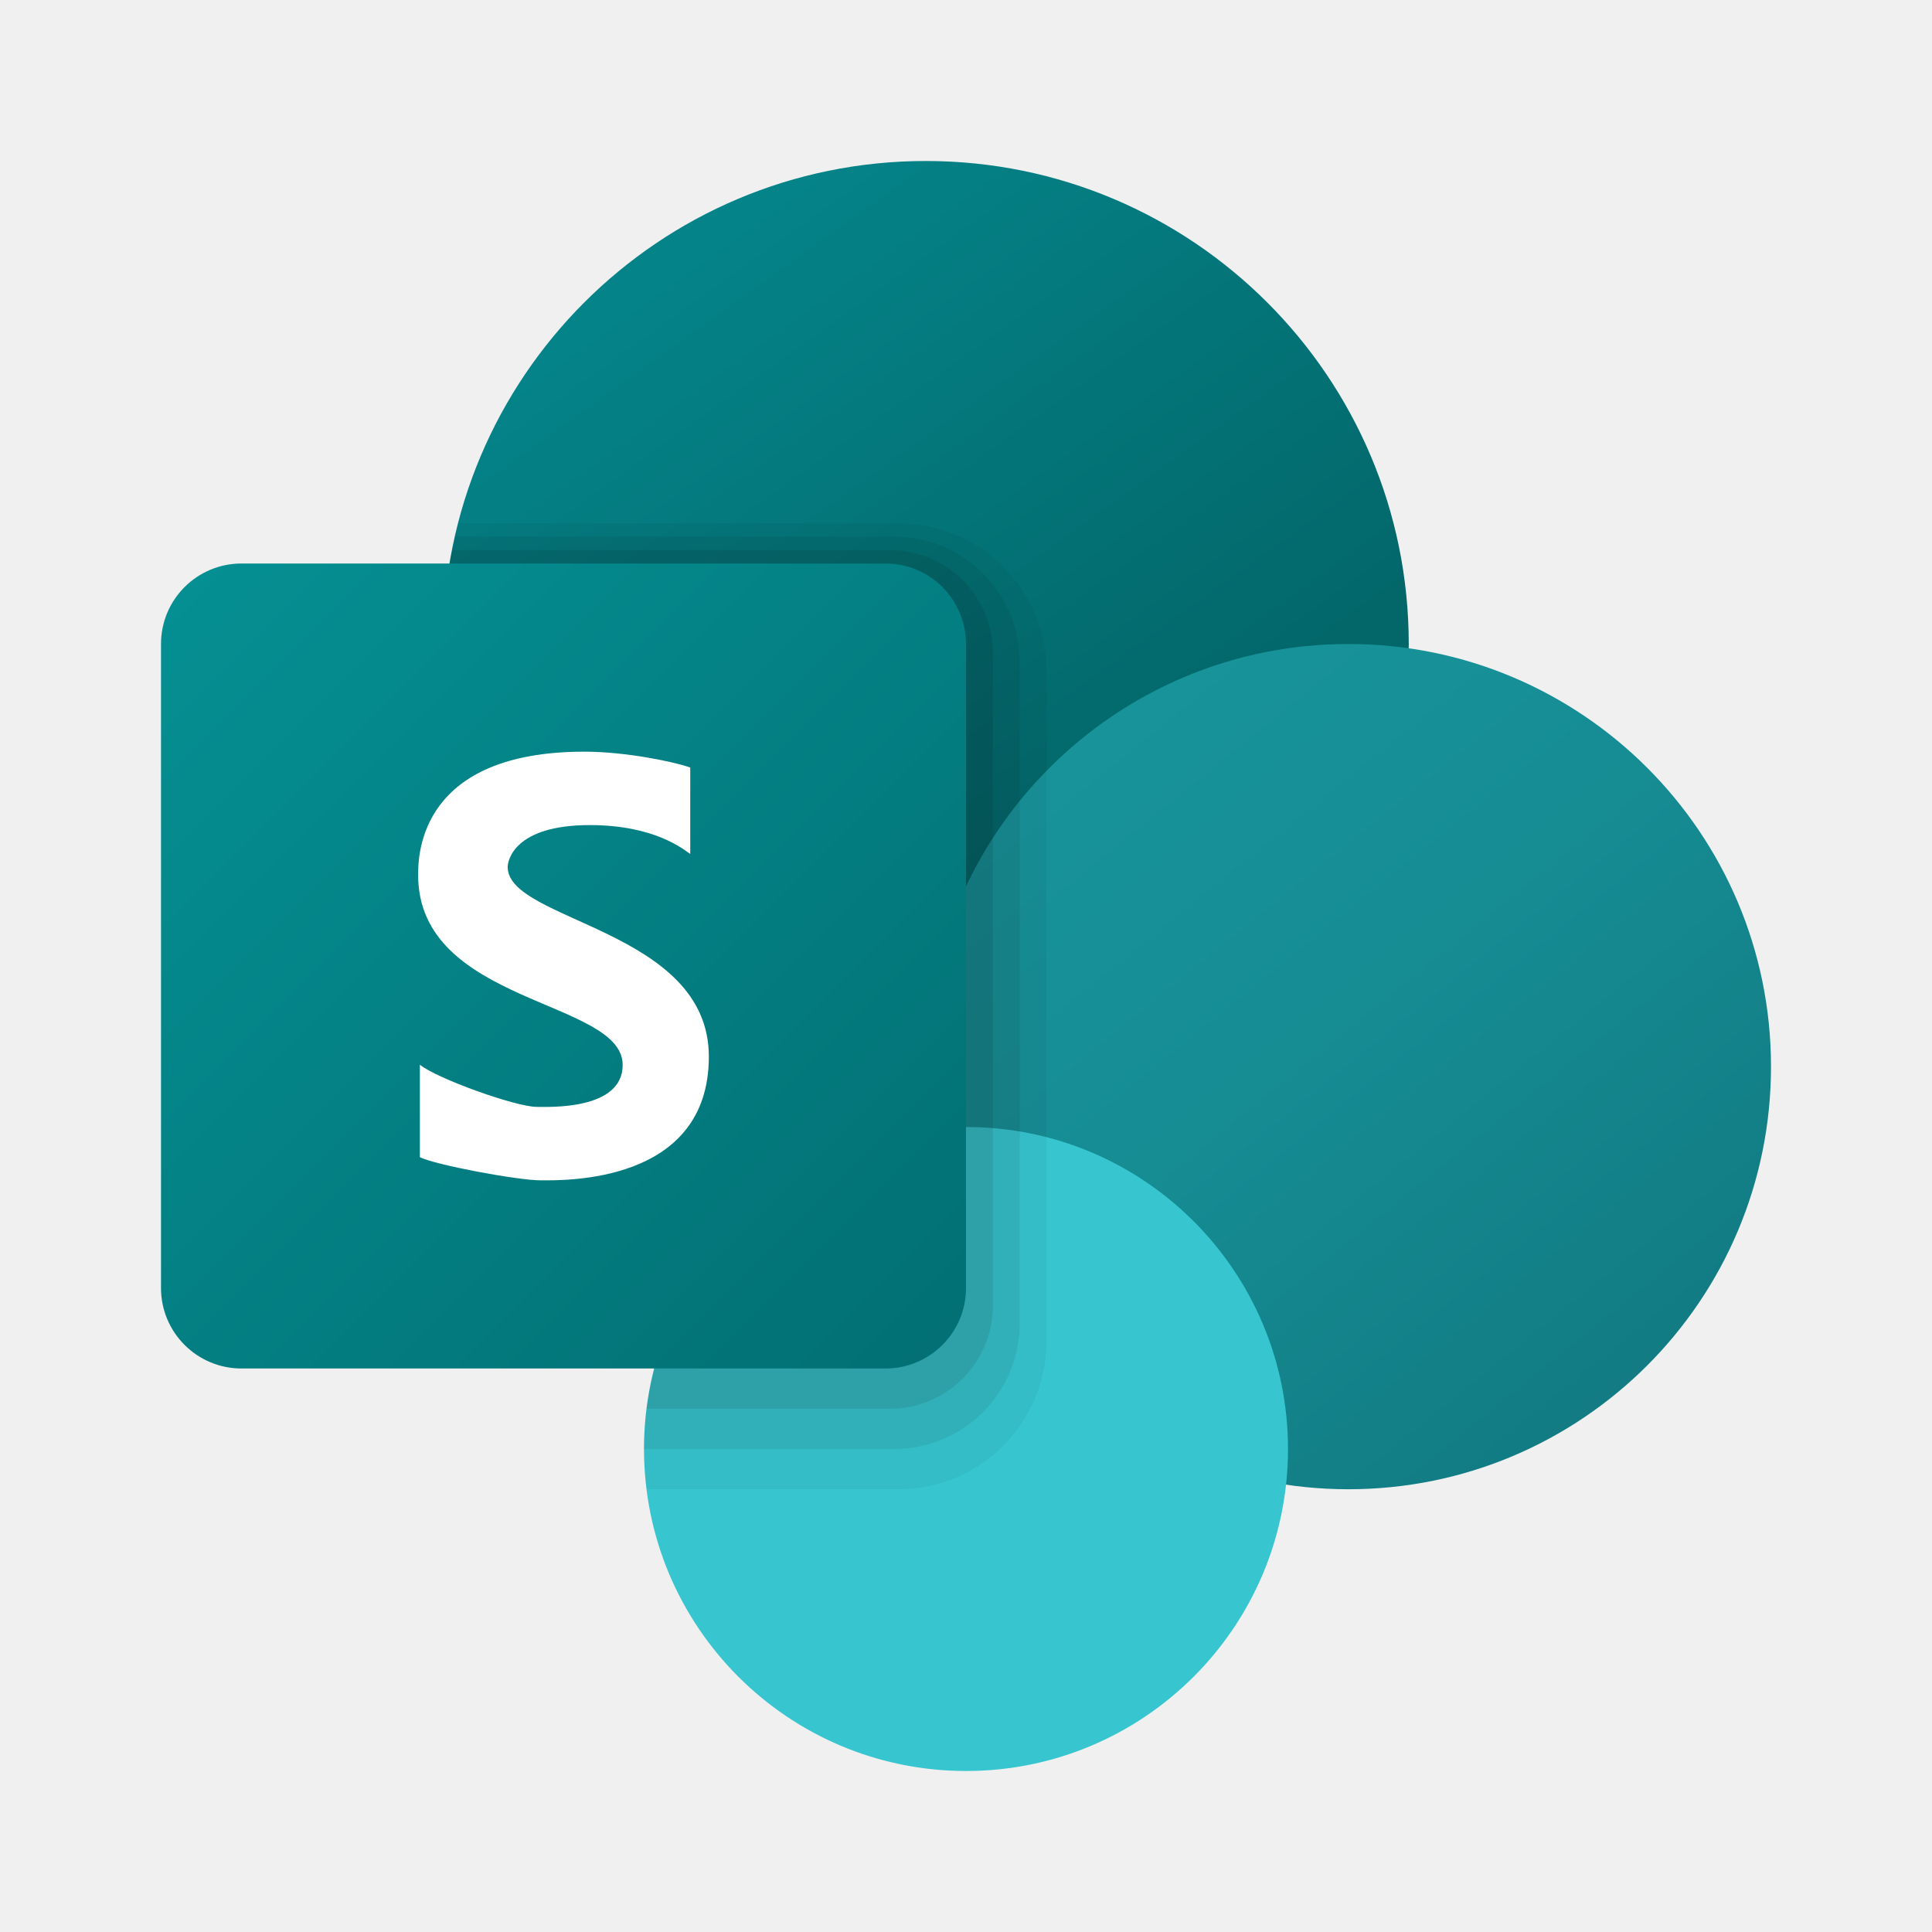
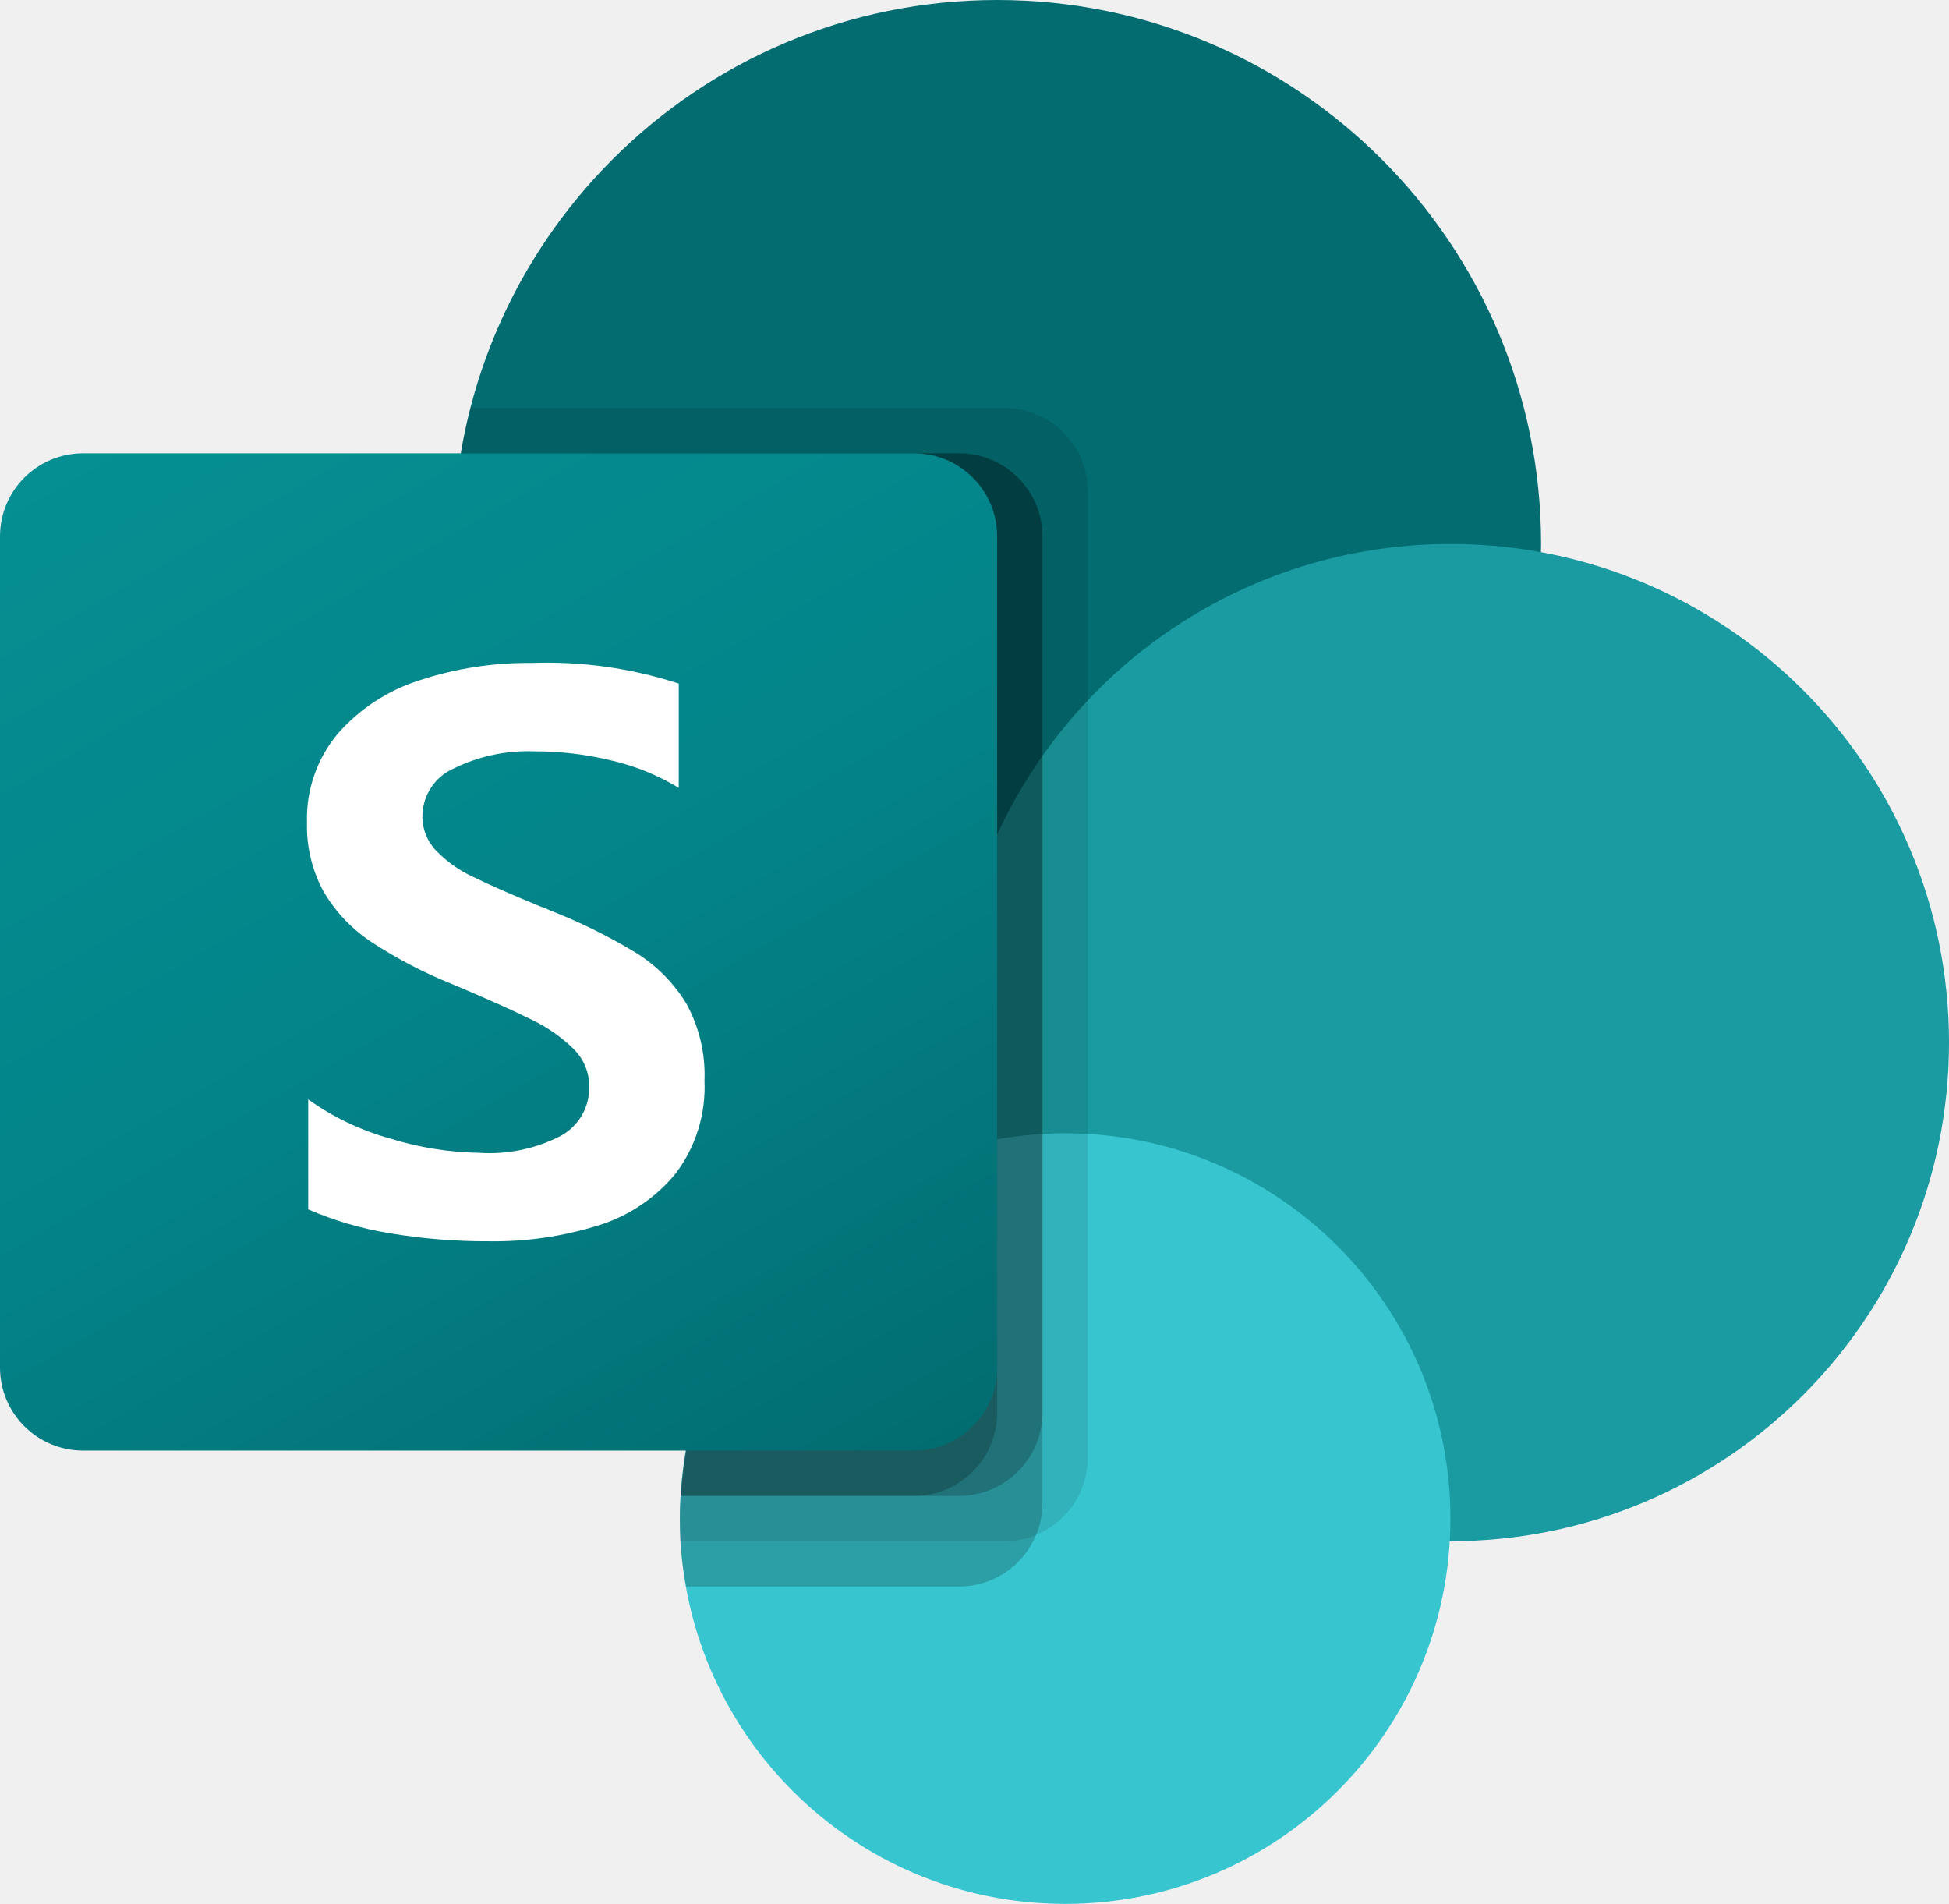
- <svg xmlns="http://www.w3.org/2000/svg" version="1.1" id="Layer_1" x="0px" y="0px" viewBox="0 0 48 48" style="enable-background:new 0 0 48 48;" xml:space="preserve">
-   <linearGradient id="SVGID_1_" gradientUnits="userSpaceOnUse" x1="16.145" y1="6.428" x2="26.377" y2="20.715">
-     <stop offset="0" style="stop-color:#048489" />
-     <stop offset="1" style="stop-color:#03676A" />
+ <svg xmlns="http://www.w3.org/2000/svg" version="1.1" id="Livello_1" x="0px" y="0px" viewBox="0 0 1992.333 1946" enable-background="new 0 0 1992.333 1946" xml:space="preserve">
+   <circle fill="#036C70" cx="1019.333" cy="556" r="556" />
+   <circle fill="#1A9BA1" cx="1482.667" cy="1065.667" r="509.667" />
+   <circle fill="#37C6D0" cx="1088.833" cy="1552.167" r="393.833" />
+   <path opacity="0.1" enable-background="new    " d="M1112,501.79v988.753c-0.23,34.357-21.05,65.222-52.82,78.303  c-10.116,4.279-20.987,6.484-31.97,6.487H695.463c-0.463-7.877-0.463-15.29-0.463-23.167c-0.154-7.734,0.155-15.47,0.927-23.167  c8.48-148.106,99.721-278.782,235.837-337.77v-86.18c-302.932-48.005-509.592-332.495-461.587-635.427  c0.333-2.098,0.677-4.195,1.034-6.289c2.306-15.626,5.556-31.099,9.73-46.333h546.27C1073.964,417.178,1111.822,455.036,1112,501.79  z" />
+   <path opacity="0.2" enable-background="new    " d="M980.877,463.333H471.21c-51.486,302.386,151.908,589.256,454.293,640.742  c9.156,1.559,18.35,2.888,27.573,3.986c-143.633,68.11-248.3,261.552-257.196,420.938c-0.771,7.697-1.081,15.433-0.927,23.167  c0,7.877,0,15.29,0.463,23.167c0.836,15.574,2.85,31.063,6.023,46.333h279.39c34.357-0.23,65.222-21.05,78.303-52.82  c4.279-10.115,6.485-20.987,6.487-31.97V548.123C1065.443,501.387,1027.613,463.537,980.877,463.333z" />
+   <path opacity="0.2" enable-background="new    " d="M980.877,463.333H471.21c-51.475,302.414,151.95,589.297,454.364,640.773  c6.186,1.053,12.389,2.001,18.607,2.844c-139,73.021-239.543,266-248.254,422.05h284.95c46.681-0.353,84.437-38.109,84.79-84.79  V548.123C1065.489,501.369,1027.631,463.511,980.877,463.333z" />
+   <path opacity="0.2" enable-background="new    " d="M934.543,463.333H471.21c-48.606,285.482,130.279,560.404,410.977,631.616  C775.901,1216.384,710.711,1368.301,695.927,1529h238.617c46.754-0.178,84.612-38.036,84.79-84.79V548.123  C1019.308,501.306,981.361,463.359,934.543,463.333z" />
+   <linearGradient id="SVGID_1_" gradientUnits="userSpaceOnUse" x1="177.079" y1="1551.028" x2="842.255" y2="398.972" gradientTransform="matrix(1 0 0 -1 0 1948)">
+     <stop offset="0" style="stop-color:#058F92" />
+     <stop offset="0.5" style="stop-color:#038489" />
+     <stop offset="1" style="stop-color:#026D71" />
  </linearGradient>
-   <path style="fill:url(#SVGID_1_);" d="M23,4c-6.627,0-12,5.373-12,12s5.373,12,12,12s12-5.373,12-12S29.627,4,23,4z" />
-   <linearGradient id="SVGID_2_" gradientUnits="userSpaceOnUse" x1="27.122" y1="18.616" x2="41.023" y2="35.799">
-     <stop offset="0" style="stop-color:#18939A" />
-     <stop offset="0.41" style="stop-color:#168C93" />
-     <stop offset="1" style="stop-color:#117981" />
-   </linearGradient>
-   <path style="fill:url(#SVGID_2_);" d="M33.5,16C27.701,16,23,20.701,23,26.5S27.701,37,33.5,37S44,32.299,44,26.5S39.299,16,33.5,16  z" />
-   <linearGradient id="SVGID_3_" gradientUnits="userSpaceOnUse" x1="16" y1="36" x2="32" y2="36">
-     <stop offset="0" style="stop-color:#37C6D0" />
-     <stop offset="1" style="stop-color:#37C6D0" />
-   </linearGradient>
-   <path style="fill:url(#SVGID_3_);" d="M24,28c-4.418,0-8,3.582-8,8s3.582,8,8,8s8-3.582,8-8S28.418,28,24,28z" />
-   <path style="opacity:0.05;" d="M22.319,13H11.393C11.146,13.961,11,14.962,11,16c0,6.627,5.373,12,12,12  c0.04,0,0.078-0.006,0.118-0.006c0.003,0.019,0.006,0.037,0.009,0.056C19.12,28.485,16,31.877,16,36c0,0.339,0.028,0.672,0.069,1  h6.25C24.352,37,26,35.352,26,33.319V16.681C26,14.648,24.352,13,22.319,13z" />
-   <path style="opacity:0.07;" d="M16,36h6.213c1.724,0,3.121-1.397,3.121-3.121V16.454c0-1.724-1.397-3.121-3.121-3.121H11.308  C11.112,14.192,11,15.082,11,16c0,6.627,5.373,12,12,12c0.04,0,0.078-0.006,0.118-0.006c0.003,0.019,0.006,0.037,0.009,0.056  C19.12,28.485,16,31.877,16,36z" />
-   <path style="opacity:0.09;" d="M22.106,13.667H11.231C11.082,14.422,11,15.201,11,16c0,6.627,5.373,12,12,12  c0.04,0,0.078-0.006,0.118-0.006c0.003,0.019,0.006,0.037,0.009,0.056c-3.677,0.4-6.6,3.291-7.057,6.95h6.037  c1.414,0,2.56-1.146,2.56-2.56V16.227C24.667,14.813,23.52,13.667,22.106,13.667z" />
-   <linearGradient id="SVGID_4_" gradientUnits="userSpaceOnUse" x1="4.586" y1="14.586" x2="23.414" y2="33.414">
-     <stop offset="0" style="stop-color:#058F92" />
-     <stop offset="1" style="stop-color:#027074" />
-   </linearGradient>
-   <path style="fill:url(#SVGID_4_);" d="M22,34H6c-1.105,0-2-0.895-2-2V16c0-1.105,0.895-2,2-2h16c1.105,0,2,0.895,2,2v16  C24,33.105,23.105,34,22,34z" />
-   <path style="fill:#FFFFFF;" d="M10.432,28.75v-2.298c0.426,0.349,2.391,1.048,2.9,1.048c0.299,0,2.138,0.088,2.138-1.041  c0-1.633-5.082-1.494-5.082-4.725c0-0.536,0.066-3.059,4.133-3.059c1.041,0,2.271,0.261,2.628,0.395v2.147  c-0.176-0.12-0.89-0.718-2.496-0.718c-1.877,0-2.04,0.883-2.04,1.041c0,1.359,4.998,1.544,4.998,4.711  c0,3.172-3.614,3.074-4.177,3.074C12.857,29.325,10.814,28.942,10.432,28.75z" />
+   <path fill="url(#SVGID_1_)" d="M84.929,463.333h849.475c46.905,0,84.929,38.024,84.929,84.929v849.475  c0,46.905-38.024,84.929-84.929,84.929H84.929c-46.905,0-84.929-38.024-84.929-84.929V548.262  C0,501.357,38.024,463.333,84.929,463.333z" />
+   <path fill="#FFFFFF" d="M379.331,962.621c-19.903-13.202-36.528-30.777-48.604-51.384c-11.701-21.542-17.533-45.781-16.912-70.288  c-1.042-33.181,10.155-65.586,31.46-91.045c22.388-25.49,51.326-44.366,83.678-54.581c36.871-12.136,75.49-18.116,114.304-17.699  c51.043-1.865,102.015,5.272,150.583,21.082v106.567c-21.103-12.784-44.088-22.166-68.11-27.8  c-26.065-6.392-52.81-9.597-79.647-9.545c-28.3-1.039-56.419,4.913-81.871,17.329c-19.65,8.475-32.392,27.807-32.433,49.206  c-0.08,12.981,4.907,25.481,13.9,34.843c10.622,11.037,23.187,20.021,37.067,26.503c15.444,7.691,38.611,17.916,69.5,30.673  c3.401,1.075,6.716,2.407,9.915,3.985c30.401,11.881,59.729,26.344,87.663,43.229c21.154,13.043,38.908,30.924,51.801,52.171  c13.218,24.085,19.625,51.315,18.533,78.767c1.509,34.066-8.913,67.591-29.468,94.798c-20.488,25.012-47.88,43.446-78.767,53.005  c-36.329,11.387-74.245,16.892-112.312,16.309c-34.154,0.155-68.258-2.635-101.933-8.34c-28.434-4.653-56.182-12.807-82.612-24.279  v-112.358c25.264,18.043,53.489,31.529,83.4,39.847c29.81,9.289,60.798,14.251,92.018,14.734c28.895,1.83,57.739-4.291,83.4-17.699  c17.976-10.144,28.909-29.358,28.449-49.994c0.12-14.359-5.56-28.158-15.753-38.271c-12.676-12.444-27.352-22.671-43.414-30.256  c-18.533-9.267-45.824-21.483-81.871-36.65C432.618,993.951,405.161,979.594,379.331,962.621z" />
</svg>
